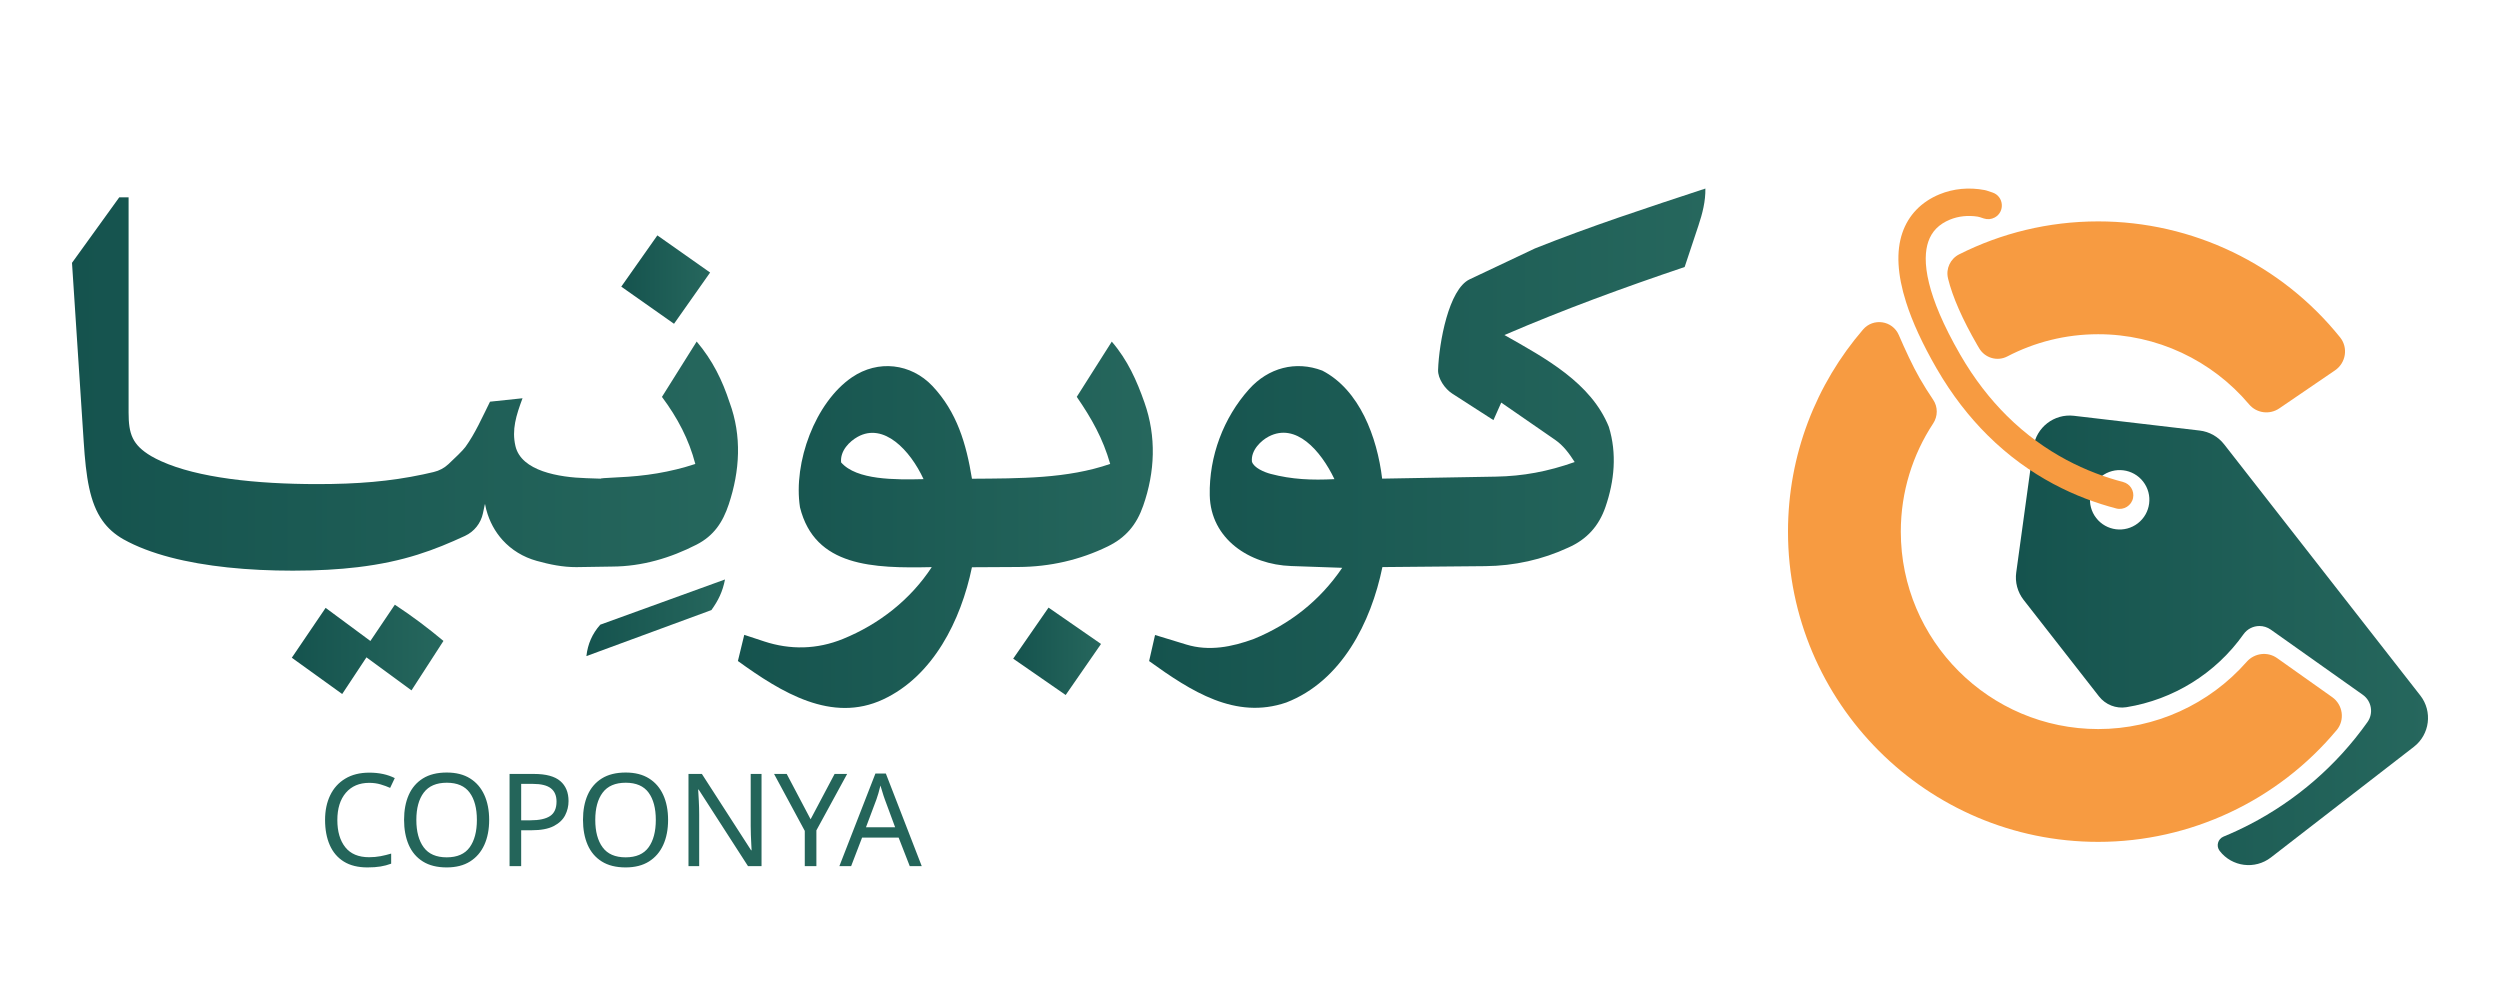
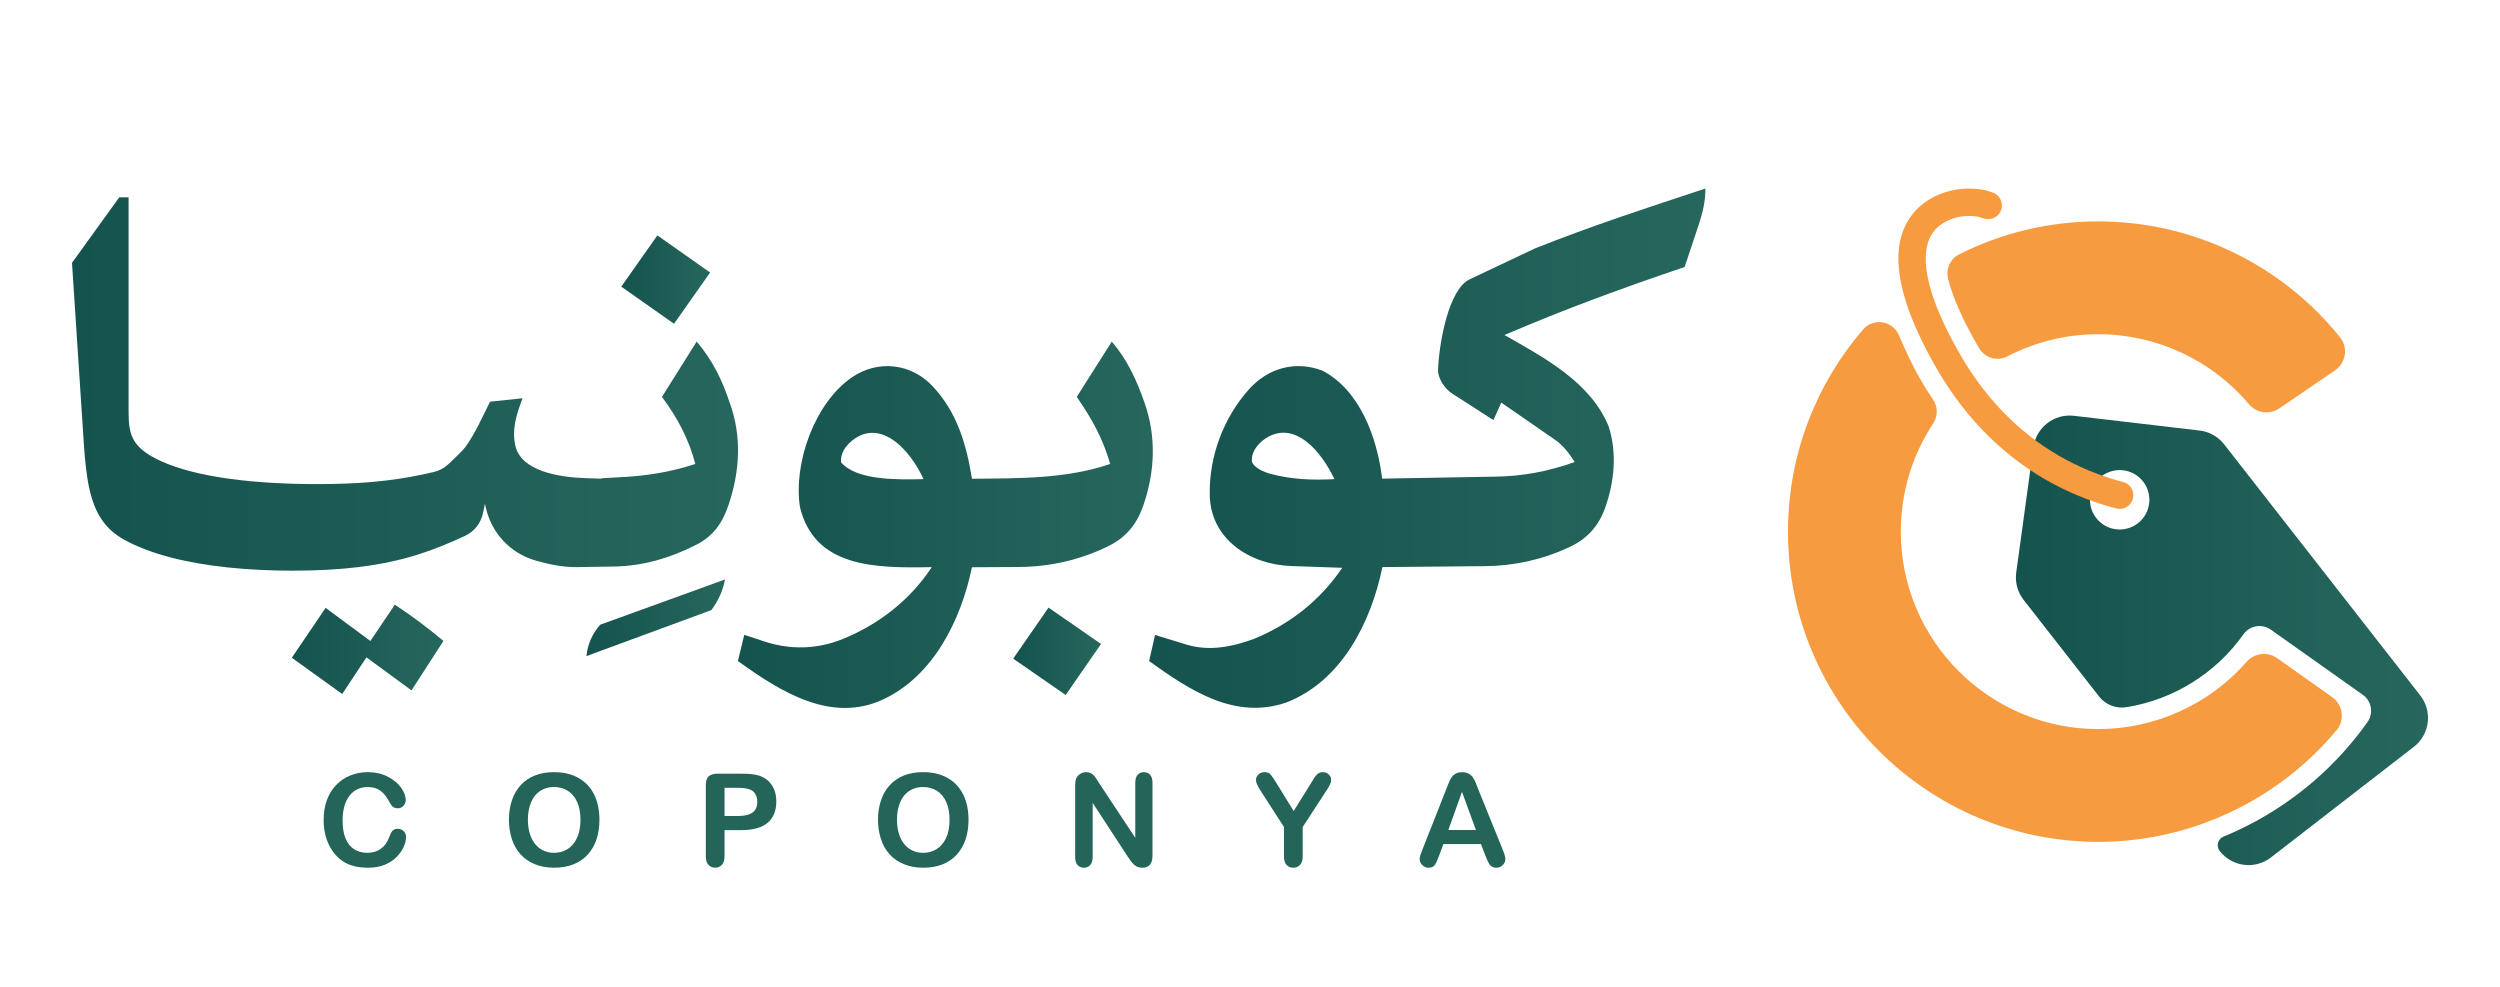
<svg xmlns="http://www.w3.org/2000/svg" xmlns:xlink="http://www.w3.org/1999/xlink" id="Layer_1" data-name="Layer 1" viewBox="0 0 1355.61 535.11">
  <defs>
    <style>
      .cls-1 {
        fill: url(#linear-gradient-2);
      }

      .cls-2 {
        fill: #f79b41;
      }

      .cls-3 {
        fill: url(#linear-gradient-4);
      }

      .cls-4 {
        fill: url(#linear-gradient-3);
      }

      .cls-5 {
        fill: url(#linear-gradient-5);
      }

      .cls-6 {
-         fill: #24655a;
-         font-family: ArialRoundedMTBold, 'Arial Rounded MT Bold';
-         font-size: 70px;
+         fill: url(#linear-gradient-8);
      }

      .cls-7 {
-         fill: url(#linear-gradient-8);
+         fill: url(#linear-gradient-7);
      }

      .cls-8 {
-         fill: url(#linear-gradient-7);
+         fill: url(#linear-gradient-6);
      }

      .cls-9 {
-         fill: url(#linear-gradient-6);
+         fill: #24655a;
      }

      .cls-10 {
        fill: url(#linear-gradient);
      }
    </style>
    <linearGradient id="linear-gradient" x1="623.12" y1="243.03" x2="924.75" y2="243.03" gradientUnits="userSpaceOnUse">
      <stop offset="0" stop-color="#15534e" />
      <stop offset="1" stop-color="#26675d" />
    </linearGradient>
    <linearGradient id="linear-gradient-2" x1="400.1" y1="284.57" x2="625.1" y2="284.57" xlink:href="#linear-gradient" />
    <linearGradient id="linear-gradient-3" x1="158.23" y1="352.1" x2="240.46" y2="352.1" xlink:href="#linear-gradient" />
    <linearGradient id="linear-gradient-4" x1="336.87" y1="151.58" x2="385.04" y2="151.58" gradientTransform="translate(277.11 -230.83) rotate(54.85)" xlink:href="#linear-gradient" />
    <linearGradient id="linear-gradient-5" x1="549.37" y1="353.11" x2="597" y2="353.11" gradientTransform="translate(537.25 -319.15) rotate(55.3)" xlink:href="#linear-gradient" />
    <linearGradient id="linear-gradient-6" x1="317.97" y1="334.99" x2="393.13" y2="334.99" xlink:href="#linear-gradient" />
    <linearGradient id="linear-gradient-7" x1="39.04" y1="208.23" x2="400.17" y2="208.23" xlink:href="#linear-gradient" />
    <linearGradient id="linear-gradient-8" x1="1093.11" y1="347.21" x2="1316.58" y2="347.21" xlink:href="#linear-gradient" />
  </defs>
  <g>
    <g>
      <path class="cls-10" d="M727.83,307.89l-27.67-.96c-22.66-.78-43.7-14.7-44.18-38.38-.43-21.12,7.46-42.04,21.31-57.49,10.47-11.69,25.32-15.57,39.7-10.11,20.23,10.43,29.77,36.07,32.47,58.59l61.69-1.09c14.64-.26,28.09-2.74,42.71-7.91-2.94-4.6-6.12-8.94-10.53-11.99l-29.29-20.25-4.23,9.51-22.39-14.42c-3.87-2.49-7.8-8.08-7.63-12.8.54-14.94,5.79-43.78,17.12-49.13l35.39-16.74c30.3-12.09,60.41-21.94,92.43-32.48.12,6.83-1.56,13.48-3.78,20.12l-7.46,22.42c-33.35,11.26-65.18,22.9-97.72,36.89,22.4,12.67,46.98,25.93,56.62,49.8,4.44,14.46,3.02,29.31-1.82,43.38-3.54,10.3-10.02,17.61-20.24,22.11-13.9,6.47-29.22,9.89-44.95,10.03l-55.78.51c-6.15,29.96-22.14,61.83-52.13,73.43-27.57,9.45-51.57-6.05-74.37-22.47l3.22-14.14,16.92,5.17c12.33,3.77,24.72,1.35,36.69-3.05,19.06-7.84,35.52-20.34,47.88-38.55ZM723.59,259.81c-7.52-15.73-20.95-30.72-35.59-23.13-4.09,2.12-9.83,7.4-9.14,13.67,1.04,3.33,6.7,5.71,10.13,6.61,11.42,3.02,22.32,3.49,34.6,2.85Z" />
      <path class="cls-1" d="M414.29,347.78c14.21,4.69,28.73,4.4,42.79-1.32,19.65-8,36.63-21.34,48.16-38.94-31.75.68-63.4-.1-71.45-32.41-3.77-24.39,8.29-56.95,28.18-70.52,14.15-9.66,31.98-7.58,43.65,4.73,13.26,14.1,18.34,31.26,21.42,50.27,26.12-.2,51.58.02,74.95-8.03-3.92-13.77-10.08-24.68-18.12-36.37l18.99-29.95c8.65,10.08,13.55,21.18,17.72,33.03,6.54,18.56,5.71,37.67-.68,55.95-3.6,10.3-9.37,17.27-19.28,22.1-15,7.3-31.29,11.04-48.36,11.13l-25.23.14c-5.96,28.81-20.99,59.01-48.2,71.68-27.81,12.95-54.99-3.68-78.71-20.84l3.45-14.19,10.73,3.54ZM500.79,259.81c-7.24-15.68-21.56-30.86-35.75-22.93-4.3,2.4-9.56,7.45-8.96,13.86,8.41,9.65,29.39,9.43,44.71,9.07Z" />
      <path class="cls-4" d="M185.55,376.32l-27.32-19.67,18.34-27.04,24.27,17.96,13.26-19.68c9.68,6.39,17.73,12.46,26.36,19.65l-17.33,26.81-24.43-17.91-13.15,19.89Z" />
      <rect class="cls-3" x="343.96" y="134.09" width="33.99" height="34.98" transform="translate(29.22 359.47) rotate(-54.85)" />
      <rect class="cls-5" x="556.35" y="335.8" width="33.67" height="34.62" transform="translate(-43.4 623.39) rotate(-55.3)" />
-       <path class="cls-9" d="M385.76,330.81l-67.79,24.96c.73-6.58,3.2-12.18,7.52-17.04l67.64-24.52c-1.29,6.64-3.62,11.36-7.37,16.6Z" />
-       <path class="cls-8" d="M395.62,218.26c-3.92-12.01-9.16-22.78-17.85-33.06l-18.83,30.01c4.26,5.73,7.92,11.49,10.94,17.49,3.03,6,5.42,12.24,7.15,18.88-6.85,2.26-13.67,3.9-20.59,5.07-6.93,1.17-13.96,1.85-21.26,2.17-7.83.34-9.63.59-9.53.73-1.41-.06-3.79-.15-7.67-.26-14.93-.44-35.31-3.83-38.48-17.4-2.07-8.89.36-16.6,3.84-25.94h-.01l-17.62,1.86c-4.16,8.35-8.09,17.31-13.38,24.6-1.3,1.8-5.79,6.12-9.16,9.26-2.25,2.11-5.02,3.58-8.02,4.28h-.05s-.02.02-.03.02c-1.86.45-3.72.87-5.57,1.26-18.06,3.84-35.78,5.27-57.28,5.27-16.66,0-32.98-.85-47.64-2.86-14.42-1.97-27.23-5.05-37.13-9.53-1.96-.88-3.81-1.82-5.53-2.82h-.01c-10.15-6.09-12.18-11.93-12.18-23.6v-116.68h-5.07l-25.62,35.51,6.34,96.9c1.25,19.4,3.27,33.2,10.21,42.94,2.85,4.02,6.54,7.34,11.35,10.08h.01c14.44,8.07,34.34,12.9,56.52,15.25,11.32,1.2,23.23,1.75,35.31,1.75,13.48,0,24.99-.67,35.09-1.88,25.47-3.03,41.94-9.44,58.2-16.94.03-.01.05-.02.08-.04,4.99-2.31,8.58-6.86,9.72-12.24l1.01-4.77c.04-.09.08-.17.12-.25.18.98.4,1.94.64,2.88.03.11.06.22.09.33,1.68,6.26,4.71,11.81,8.82,16.35,4.82,5.3,11.12,9.22,18.56,11.27,6.94,1.92,13.97,3.4,21.42,3.37l19.4-.3c16.29-.07,31.67-4.68,45.76-11.89,9.4-4.82,14.24-12.13,17.48-21.88,6.02-18.1,7.16-36.99.46-55.19Z" />
+       <path class="cls-8" d="M385.76,330.81l-67.79,24.96c.73-6.58,3.2-12.18,7.52-17.04l67.64-24.52c-1.29,6.64-3.62,11.36-7.37,16.6Z" />
+       <path class="cls-7" d="M395.62,218.26c-3.92-12.01-9.16-22.78-17.85-33.06l-18.83,30.01c4.26,5.73,7.92,11.49,10.94,17.49,3.03,6,5.42,12.24,7.15,18.88-6.85,2.26-13.67,3.9-20.59,5.07-6.93,1.17-13.96,1.85-21.26,2.17-7.83.34-9.63.59-9.53.73-1.41-.06-3.79-.15-7.67-.26-14.93-.44-35.31-3.83-38.48-17.4-2.07-8.89.36-16.6,3.84-25.94h-.01l-17.62,1.86c-4.16,8.35-8.09,17.31-13.38,24.6-1.3,1.8-5.79,6.12-9.16,9.26-2.25,2.11-5.02,3.58-8.02,4.28h-.05s-.02.02-.03.02c-1.86.45-3.72.87-5.57,1.26-18.06,3.84-35.78,5.27-57.28,5.27-16.66,0-32.98-.85-47.64-2.86-14.42-1.97-27.23-5.05-37.13-9.53-1.96-.88-3.81-1.82-5.53-2.82h-.01c-10.15-6.09-12.18-11.93-12.18-23.6v-116.68h-5.07l-25.62,35.51,6.34,96.9c1.25,19.4,3.27,33.2,10.21,42.94,2.85,4.02,6.54,7.34,11.35,10.08h.01c14.44,8.07,34.34,12.9,56.52,15.25,11.32,1.2,23.23,1.75,35.31,1.75,13.48,0,24.99-.67,35.09-1.88,25.47-3.03,41.94-9.44,58.2-16.94.03-.01.05-.02.08-.04,4.99-2.31,8.58-6.86,9.72-12.24l1.01-4.77c.04-.09.08-.17.12-.25.18.98.4,1.94.64,2.88.03.11.06.22.09.33,1.68,6.26,4.71,11.81,8.82,16.35,4.82,5.3,11.12,9.22,18.56,11.27,6.94,1.92,13.97,3.4,21.42,3.37l19.4-.3c16.29-.07,31.67-4.68,45.76-11.89,9.4-4.82,14.24-12.13,17.48-21.88,6.02-18.1,7.16-36.99.46-55.19Z" />
    </g>
-     <text class="cls-6" transform="translate(172 469.65)">
-       <tspan x="0" y="0">COPONYA</tspan>
-     </text>
+     <g>
+       <path class="cls-9" d="M220.16,453.83c0,1.6-.39,3.32-1.18,5.18-.79,1.86-2.02,3.68-3.71,5.47-1.69,1.79-3.84,3.24-6.46,4.36-2.62,1.12-5.67,1.67-9.16,1.67-2.64,0-5.05-.25-7.21-.75-2.17-.5-4.13-1.28-5.9-2.34-1.77-1.06-3.39-2.46-4.87-4.19-1.32-1.57-2.45-3.33-3.38-5.28-.93-1.95-1.64-4.03-2.1-6.24-.47-2.21-.7-4.56-.7-7.04,0-4.03.59-7.64,1.76-10.83,1.17-3.19,2.85-5.92,5.04-8.19s4.75-3.99,7.69-5.18c2.94-1.18,6.07-1.78,9.4-1.78,4.06,0,7.67.81,10.83,2.43,3.17,1.62,5.59,3.62,7.28,6,1.69,2.38,2.53,4.63,2.53,6.75,0,1.16-.41,2.19-1.23,3.08s-1.81,1.33-2.97,1.33c-1.3,0-2.27-.31-2.92-.92-.65-.62-1.37-1.67-2.17-3.18-1.32-2.48-2.88-4.34-4.67-5.57-1.79-1.23-3.99-1.85-6.61-1.85-4.17,0-7.49,1.58-9.96,4.75-2.47,3.17-3.71,7.67-3.71,13.5,0,3.9.55,7.14,1.64,9.72,1.09,2.59,2.64,4.52,4.65,5.79,2,1.28,4.35,1.91,7.04,1.91,2.92,0,5.38-.72,7.4-2.17,2.02-1.45,3.54-3.57,4.56-6.37.43-1.32.97-2.4,1.61-3.23.64-.83,1.66-1.25,3.08-1.25,1.21,0,2.24.42,3.11,1.26.87.84,1.3,1.89,1.3,3.14Z" />
+       <path class="cls-9" d="M300.33,418.69c5.2,0,9.66,1.05,13.38,3.16,3.72,2.11,6.54,5.11,8.46,8.99s2.87,8.45,2.87,13.69c0,3.87-.52,7.39-1.57,10.56-1.05,3.17-2.62,5.91-4.72,8.24-2.1,2.32-4.67,4.1-7.72,5.33-3.05,1.23-6.55,1.85-10.49,1.85s-7.43-.63-10.53-1.9c-3.1-1.26-5.69-3.05-7.76-5.35-2.07-2.3-3.64-5.07-4.7-8.31-1.06-3.24-1.59-6.73-1.59-10.49s.55-7.38,1.66-10.6c1.1-3.21,2.71-5.95,4.8-8.2,2.1-2.26,4.65-3.98,7.66-5.18,3.01-1.2,6.43-1.79,10.25-1.79ZM314.76,444.46c0-3.67-.59-6.85-1.78-9.54-1.19-2.69-2.88-4.72-5.08-6.1-2.2-1.38-4.72-2.07-7.57-2.07-2.03,0-3.9.38-5.62,1.15-1.72.76-3.2,1.87-4.44,3.33-1.24,1.46-2.22,3.32-2.94,5.59-.72,2.27-1.08,4.81-1.08,7.64s.36,5.42,1.08,7.72c.72,2.3,1.73,4.21,3.04,5.73s2.81,2.65,4.51,3.4,3.56,1.13,5.59,1.13c2.6,0,4.98-.65,7.16-1.95,2.17-1.3,3.91-3.3,5.2-6.02,1.29-2.71,1.93-6.05,1.93-10.01Z" />
+       <path class="cls-9" d="M402.18,450.14h-9.3v14.18c0,2.03-.48,3.57-1.44,4.61s-2.17,1.57-3.62,1.57-2.76-.52-3.69-1.56c-.93-1.04-1.4-2.56-1.4-4.56v-38.62c0-2.23.51-3.83,1.54-4.79s2.65-1.44,4.89-1.44h13.02c3.85,0,6.81.3,8.89.89,2.05.57,3.82,1.52,5.32,2.84,1.49,1.32,2.62,2.94,3.4,4.85.77,1.91,1.16,4.07,1.16,6.46,0,5.1-1.57,8.97-4.72,11.6-3.14,2.63-7.83,3.95-14.05,3.95ZM399.72,427.17h-6.84v15.31h6.84c2.39,0,4.39-.25,6-.75,1.61-.5,2.83-1.32,3.67-2.46.84-1.14,1.26-2.63,1.26-4.48,0-2.21-.65-4.01-1.95-5.4-1.46-1.48-4.46-2.22-8.99-2.22Z" />
+       <path class="cls-9" d="M500.46,418.69c5.2,0,9.66,1.05,13.38,3.16,3.72,2.11,6.54,5.11,8.46,8.99s2.87,8.45,2.87,13.69c0,3.87-.52,7.39-1.57,10.56-1.05,3.17-2.62,5.91-4.72,8.24-2.1,2.32-4.67,4.1-7.72,5.33-3.05,1.23-6.55,1.85-10.49,1.85s-7.43-.63-10.53-1.9c-3.1-1.26-5.69-3.05-7.76-5.35-2.07-2.3-3.64-5.07-4.7-8.31-1.06-3.24-1.59-6.73-1.59-10.49s.55-7.38,1.66-10.6c1.1-3.21,2.71-5.95,4.8-8.2,2.1-2.26,4.65-3.98,7.66-5.18,3.01-1.2,6.43-1.79,10.25-1.79ZM514.89,444.46c0-3.67-.59-6.85-1.78-9.54-1.19-2.69-2.88-4.72-5.08-6.1-2.2-1.38-4.72-2.07-7.57-2.07-2.03,0-3.9.38-5.62,1.15-1.72.76-3.2,1.87-4.44,3.33-1.24,1.46-2.22,3.32-2.94,5.59-.72,2.27-1.08,4.81-1.08,7.64s.36,5.42,1.08,7.72c.72,2.3,1.73,4.21,3.04,5.73s2.81,2.65,4.51,3.4,3.56,1.13,5.59,1.13c2.6,0,4.98-.65,7.16-1.95,2.17-1.3,3.91-3.3,5.2-6.02,1.29-2.71,1.93-6.05,1.93-10.01Z" />
+       <path class="cls-9" d="M596.08,424.78l19.52,29.53v-29.8c0-1.94.42-3.39,1.25-4.36.83-.97,1.95-1.45,3.37-1.45s2.61.48,3.45,1.45c.84.97,1.26,2.42,1.26,4.36v39.41c0,4.4-1.82,6.6-5.47,6.6-.91,0-1.73-.13-2.46-.39-.73-.26-1.41-.68-2.05-1.25-.64-.57-1.23-1.24-1.78-2s-1.09-1.54-1.64-2.34l-19.04-29.19v29.36c0,1.91-.44,3.36-1.33,4.34s-2.03,1.47-3.42,1.47-2.59-.5-3.45-1.49c-.87-.99-1.3-2.43-1.3-4.32v-38.66c0-1.64.18-2.93.55-3.86.43-1.03,1.15-1.86,2.15-2.51,1-.65,2.08-.97,3.25-.97.91,0,1.69.15,2.34.44.65.3,1.22.7,1.71,1.2.49.5.99,1.15,1.5,1.95.51.8,1.04,1.63,1.59,2.5Z" />
+       <path class="cls-9" d="M696.22,464.32v-15.89l-12.24-18.97c-1.07-1.71-1.83-3.04-2.27-4-.45-.96-.67-1.79-.67-2.5,0-1.16.45-2.16,1.35-3.01.9-.84,2.01-1.26,3.33-1.26,1.39,0,2.44.39,3.16,1.18.72.79,1.79,2.35,3.23,4.7l9.37,15.21,9.47-15.21c.57-.93,1.05-1.72,1.44-2.36.39-.64.81-1.24,1.28-1.79.47-.56.99-.98,1.56-1.28.57-.3,1.26-.44,2.08-.44,1.28,0,2.34.42,3.2,1.25.86.83,1.28,1.79,1.28,2.89,0,.89-.22,1.78-.65,2.67-.43.89-1.17,2.12-2.22,3.69l-12.54,19.24v15.89c0,2.07-.48,3.62-1.44,4.65s-2.18,1.54-3.66,1.54-2.72-.51-3.66-1.52c-.93-1.01-1.4-2.57-1.4-4.67Z" />
+       <path class="cls-9" d="M805.44,463.98l-2.39-6.29h-20.37l-2.39,6.43c-.93,2.51-1.73,4.2-2.39,5.08-.66.88-1.74,1.32-3.25,1.32-1.28,0-2.4-.47-3.38-1.4-.98-.93-1.47-1.99-1.47-3.18,0-.68.11-1.39.34-2.12.23-.73.6-1.74,1.13-3.04l12.82-32.54c.36-.93.8-2.06,1.32-3.37.51-1.31,1.06-2.4,1.64-3.26.58-.87,1.34-1.57,2.29-2.1.94-.54,2.11-.8,3.5-.8s2.59.27,3.54.8c.94.54,1.71,1.22,2.29,2.07.58.84,1.07,1.75,1.47,2.72.4.97.91,2.26,1.52,3.88l13.09,32.33c1.03,2.46,1.54,4.25,1.54,5.37s-.48,2.23-1.45,3.2c-.97.97-2.14,1.45-3.5,1.45-.8,0-1.48-.14-2.05-.43-.57-.29-1.05-.67-1.44-1.16-.39-.49-.8-1.24-1.25-2.26-.44-1.01-.83-1.91-1.14-2.68ZM785.34,450.07h14.97l-7.55-20.68-7.42,20.68Z" />
+     </g>
  </g>
  <g>
-     <path class="cls-7" d="M1312.43,377.17l-106.36-136.18c-3.26-4.21-8.07-6.93-13.37-7.54l-68.14-7.99c-10.72-1.25-20.45,6.29-21.93,16.97l-9.34,67.98c-.73,5.27.7,10.61,3.96,14.82l40.92,52.39c3.53,4.51,9.23,6.77,14.89,5.85,25.35-4.09,48.36-18.23,63.46-39.54,2.07-2.92,5.34-4.48,8.66-4.48,2.12,0,4.26.64,6.13,1.95l49.92,35.36c4.77,3.39,5.91,10.02,2.51,14.79-16.75,23.65-38.78,42.53-63.85,55.51-4.63,2.4-9.36,4.59-14.19,6.58-3.1,1.27-4.15,5.13-2.09,7.77h0c6.7,8.66,19.14,10.24,27.8,3.53l38.74-29.99,38.75-29.99c8.65-6.69,10.23-19.14,3.53-27.8ZM1159.24,283.75c-7.03,5.44-17.14,4.16-22.6-2.88-5.44-7.02-4.16-17.14,2.88-22.6,7.03-5.44,17.16-4.15,22.6,2.88,5.44,7.04,4.15,17.16-2.88,22.6Z" />
+     <path class="cls-6" d="M1312.43,377.17l-106.36-136.18c-3.26-4.21-8.07-6.93-13.37-7.54l-68.14-7.99c-10.72-1.25-20.45,6.29-21.93,16.97l-9.34,67.98c-.73,5.27.7,10.61,3.96,14.82l40.92,52.39c3.53,4.51,9.23,6.77,14.89,5.85,25.35-4.09,48.36-18.23,63.46-39.54,2.07-2.92,5.34-4.48,8.66-4.48,2.12,0,4.26.64,6.13,1.95l49.92,35.36c4.77,3.39,5.91,10.02,2.51,14.79-16.75,23.65-38.78,42.53-63.85,55.51-4.63,2.4-9.36,4.59-14.19,6.58-3.1,1.27-4.15,5.13-2.09,7.77h0c6.7,8.66,19.14,10.24,27.8,3.53l38.74-29.99,38.75-29.99c8.65-6.69,10.23-19.14,3.53-27.8ZM1159.24,283.75c-7.03,5.44-17.14,4.16-22.6-2.88-5.44-7.02-4.16-17.14,2.88-22.6,7.03-5.44,17.16-4.15,22.6,2.88,5.44,7.04,4.15,17.16-2.88,22.6Z" />
    <g>
      <path class="cls-2" d="M1267.01,395.93c-31.82,38.14-79.22,60.57-129.26,60.57-92.76,0-168.22-75.46-168.22-168.22,0-41.82,15.34-80.13,40.69-109.59,5.58-6.48,16-4.89,19.39,2.96,3.38,7.82,7.55,16.89,11.32,23.43,2.32,4.02,4.77,7.93,7.32,11.7,2.62,3.87,2.57,8.93,0,12.83-11.09,16.86-17.55,37.02-17.55,58.67,0,59.03,48.03,107.05,107.06,107.05,30.92,0,60.25-13.45,80.47-36.45,4.21-4.78,11.3-5.71,16.51-2.03l29.88,21.17c5.85,4.15,7,12.41,2.41,17.92Z" />
      <path class="cls-2" d="M1056.33,151.02s-.02-.07-.03-.11c-1.28-5.21,1.28-10.6,6.07-13.01,22.69-11.42,48.29-17.85,75.37-17.85,51.23,0,99.34,23.29,131.16,62.88,4.49,5.59,3.19,13.83-2.73,17.88l-30.25,20.64c-5.2,3.54-12.27,2.65-16.34-2.16-20.25-24.01-50.12-38.06-81.85-38.06-17.77,0-34.54,4.35-49.3,12.05-5.41,2.82-12.09.85-15.21-4.39-.36-.61-.72-1.22-1.08-1.83-8.06-13.97-13.39-26.09-15.83-36.03Z" />
    </g>
    <path class="cls-2" d="M1156.64,270.04h0c-.87,4.14-5.02,6.74-9.12,5.67-21.26-5.56-46.83-16.89-69.8-39.74-9.87-9.79-19.25-21.71-27.62-36.19-7.61-13.19-13.15-25.2-16.55-35.96-4.75-14.94-5.43-27.5-2.02-37.53,3.28-9.6,10.24-16.84,20.14-20.92,7.57-3.13,16.09-3.92,24.6-2.29l.94.24,3.19,1.06c6.15,2.04,6.92,10.43,1.24,13.55h0c-1.81.99-3.95,1.19-5.91.54l-2.09-.69c-.41-.13-.83-.24-1.25-.31-5.3-.82-10.48-.26-15.05,1.62-6.01,2.48-9.85,6.4-11.75,11.99-1.59,4.69-2.21,11.83.43,22.51,2.39,9.72,7.46,22.36,16.93,38.78,7.67,13.28,16.28,24.19,25.3,33.14,20.77,20.6,43.81,30.84,62.98,35.85,3.84,1,6.21,4.82,5.4,8.7Z" />
  </g>
</svg>
